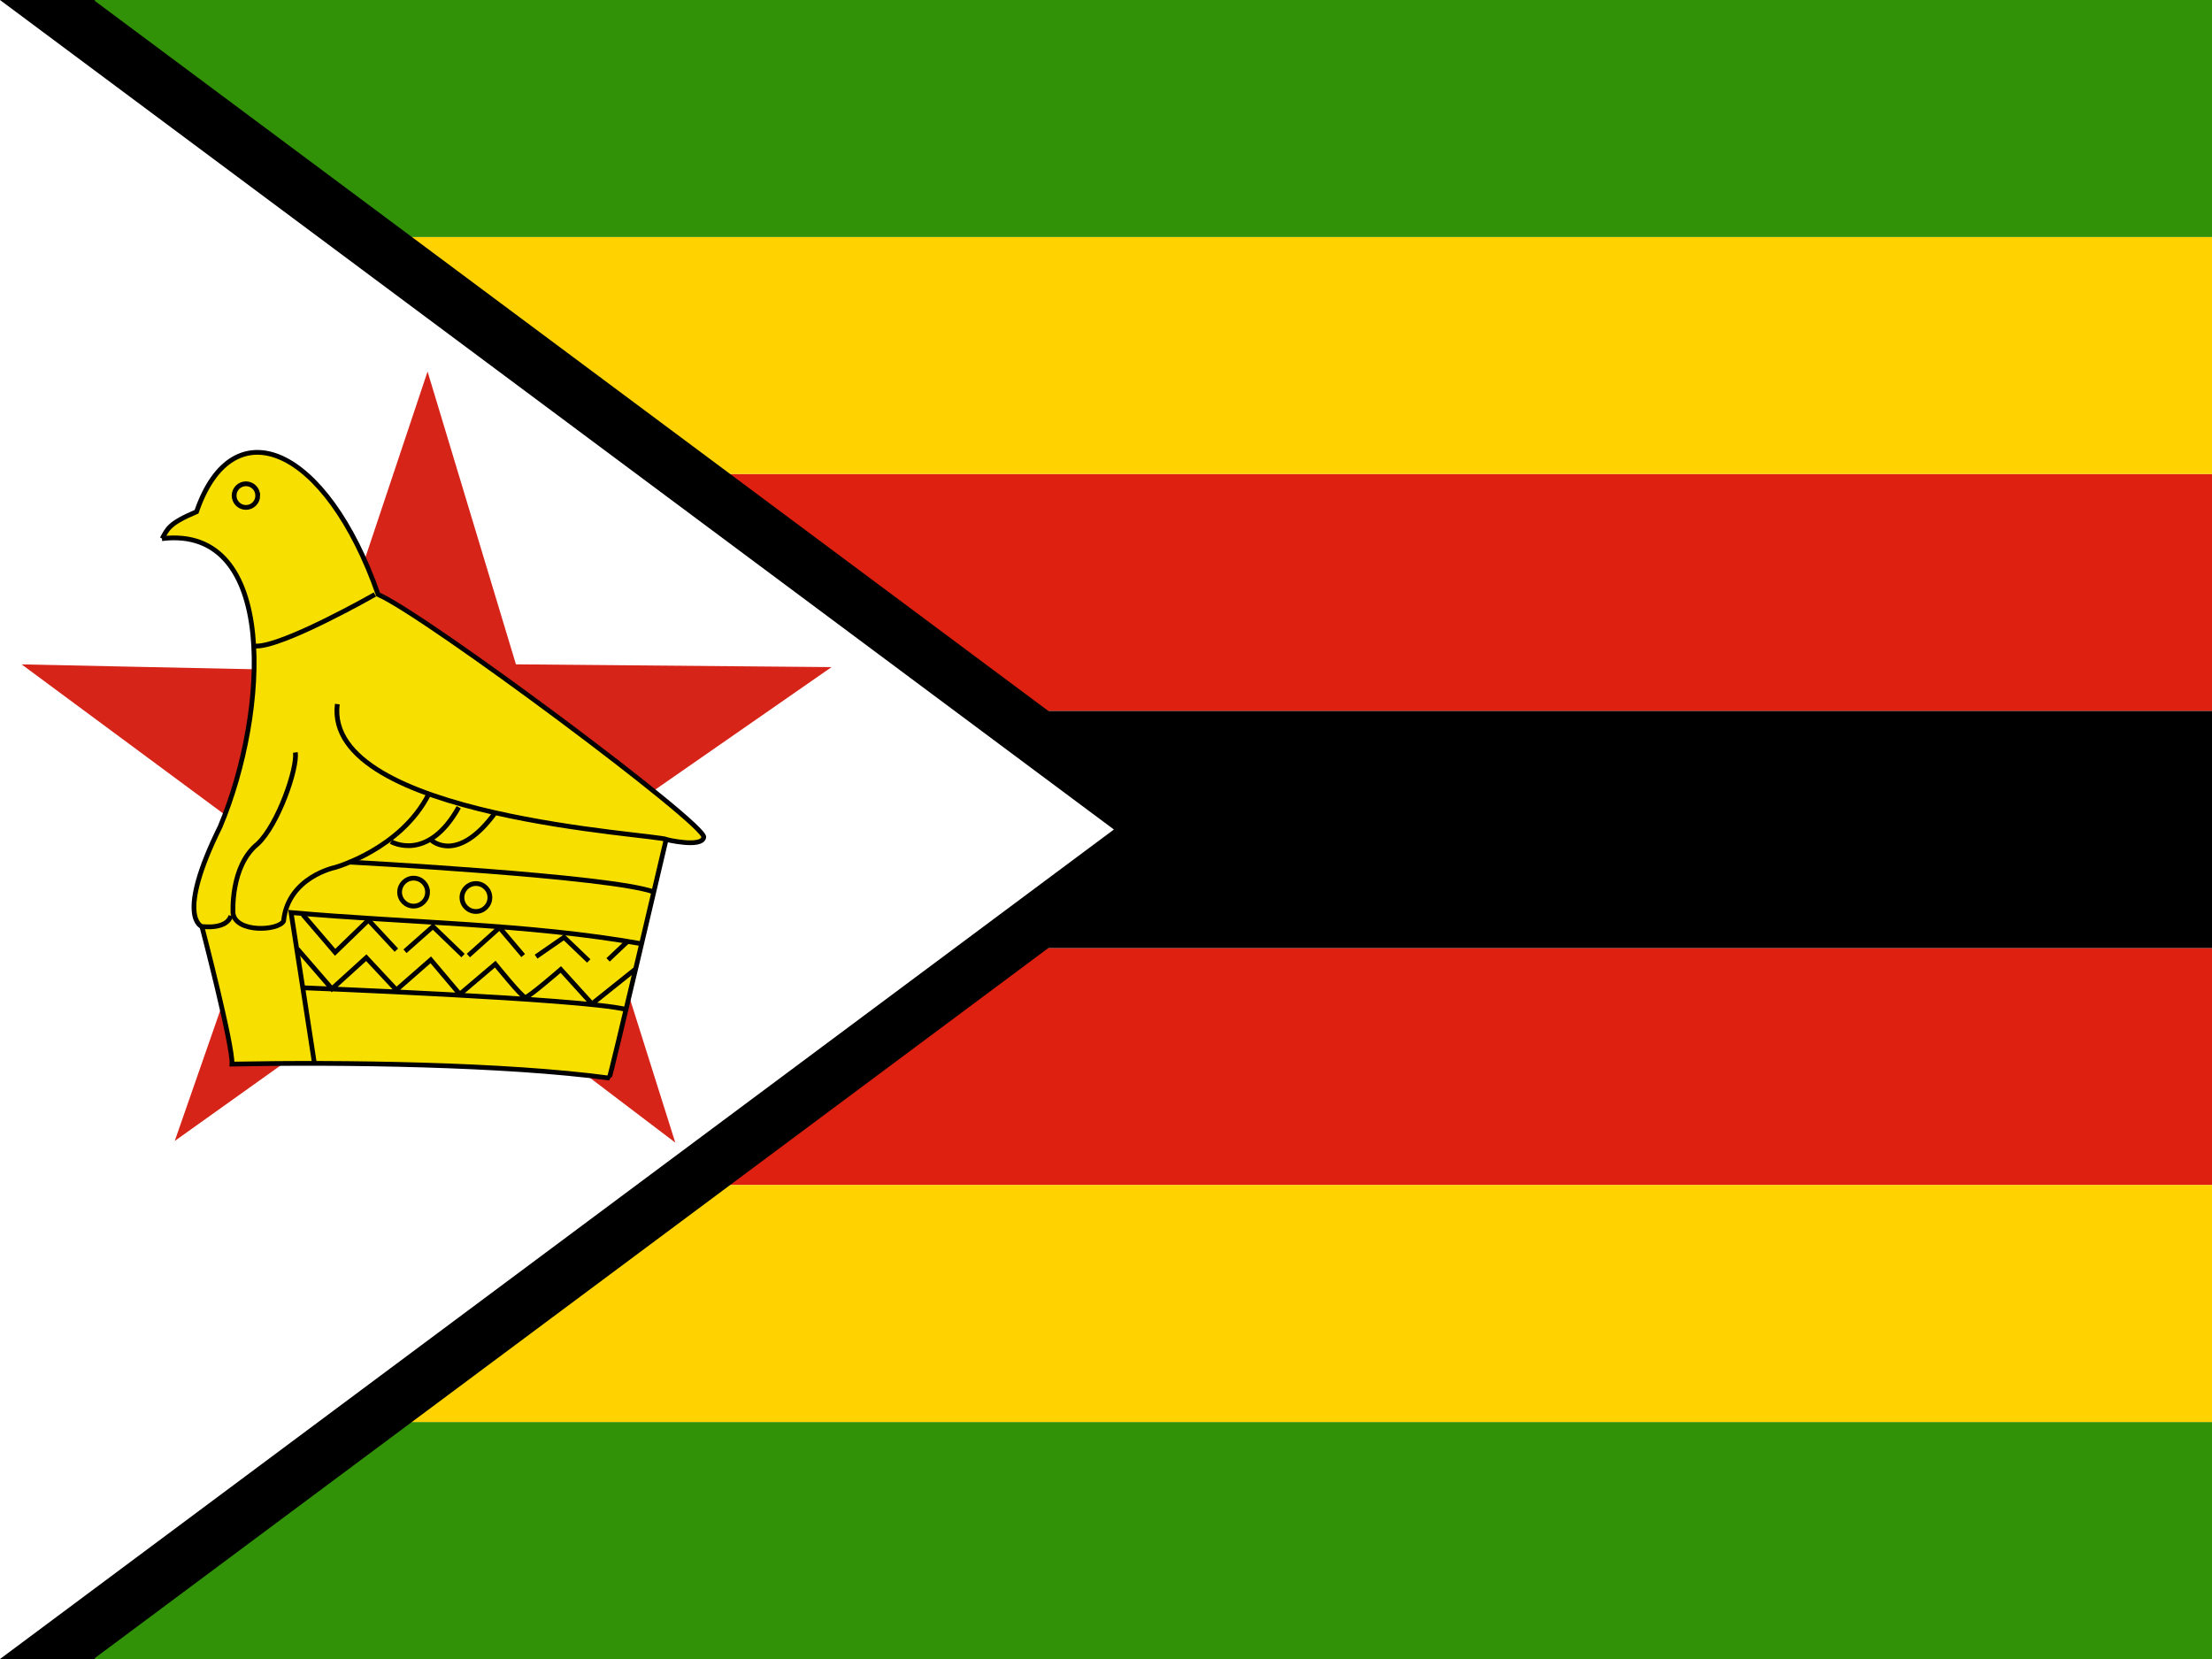
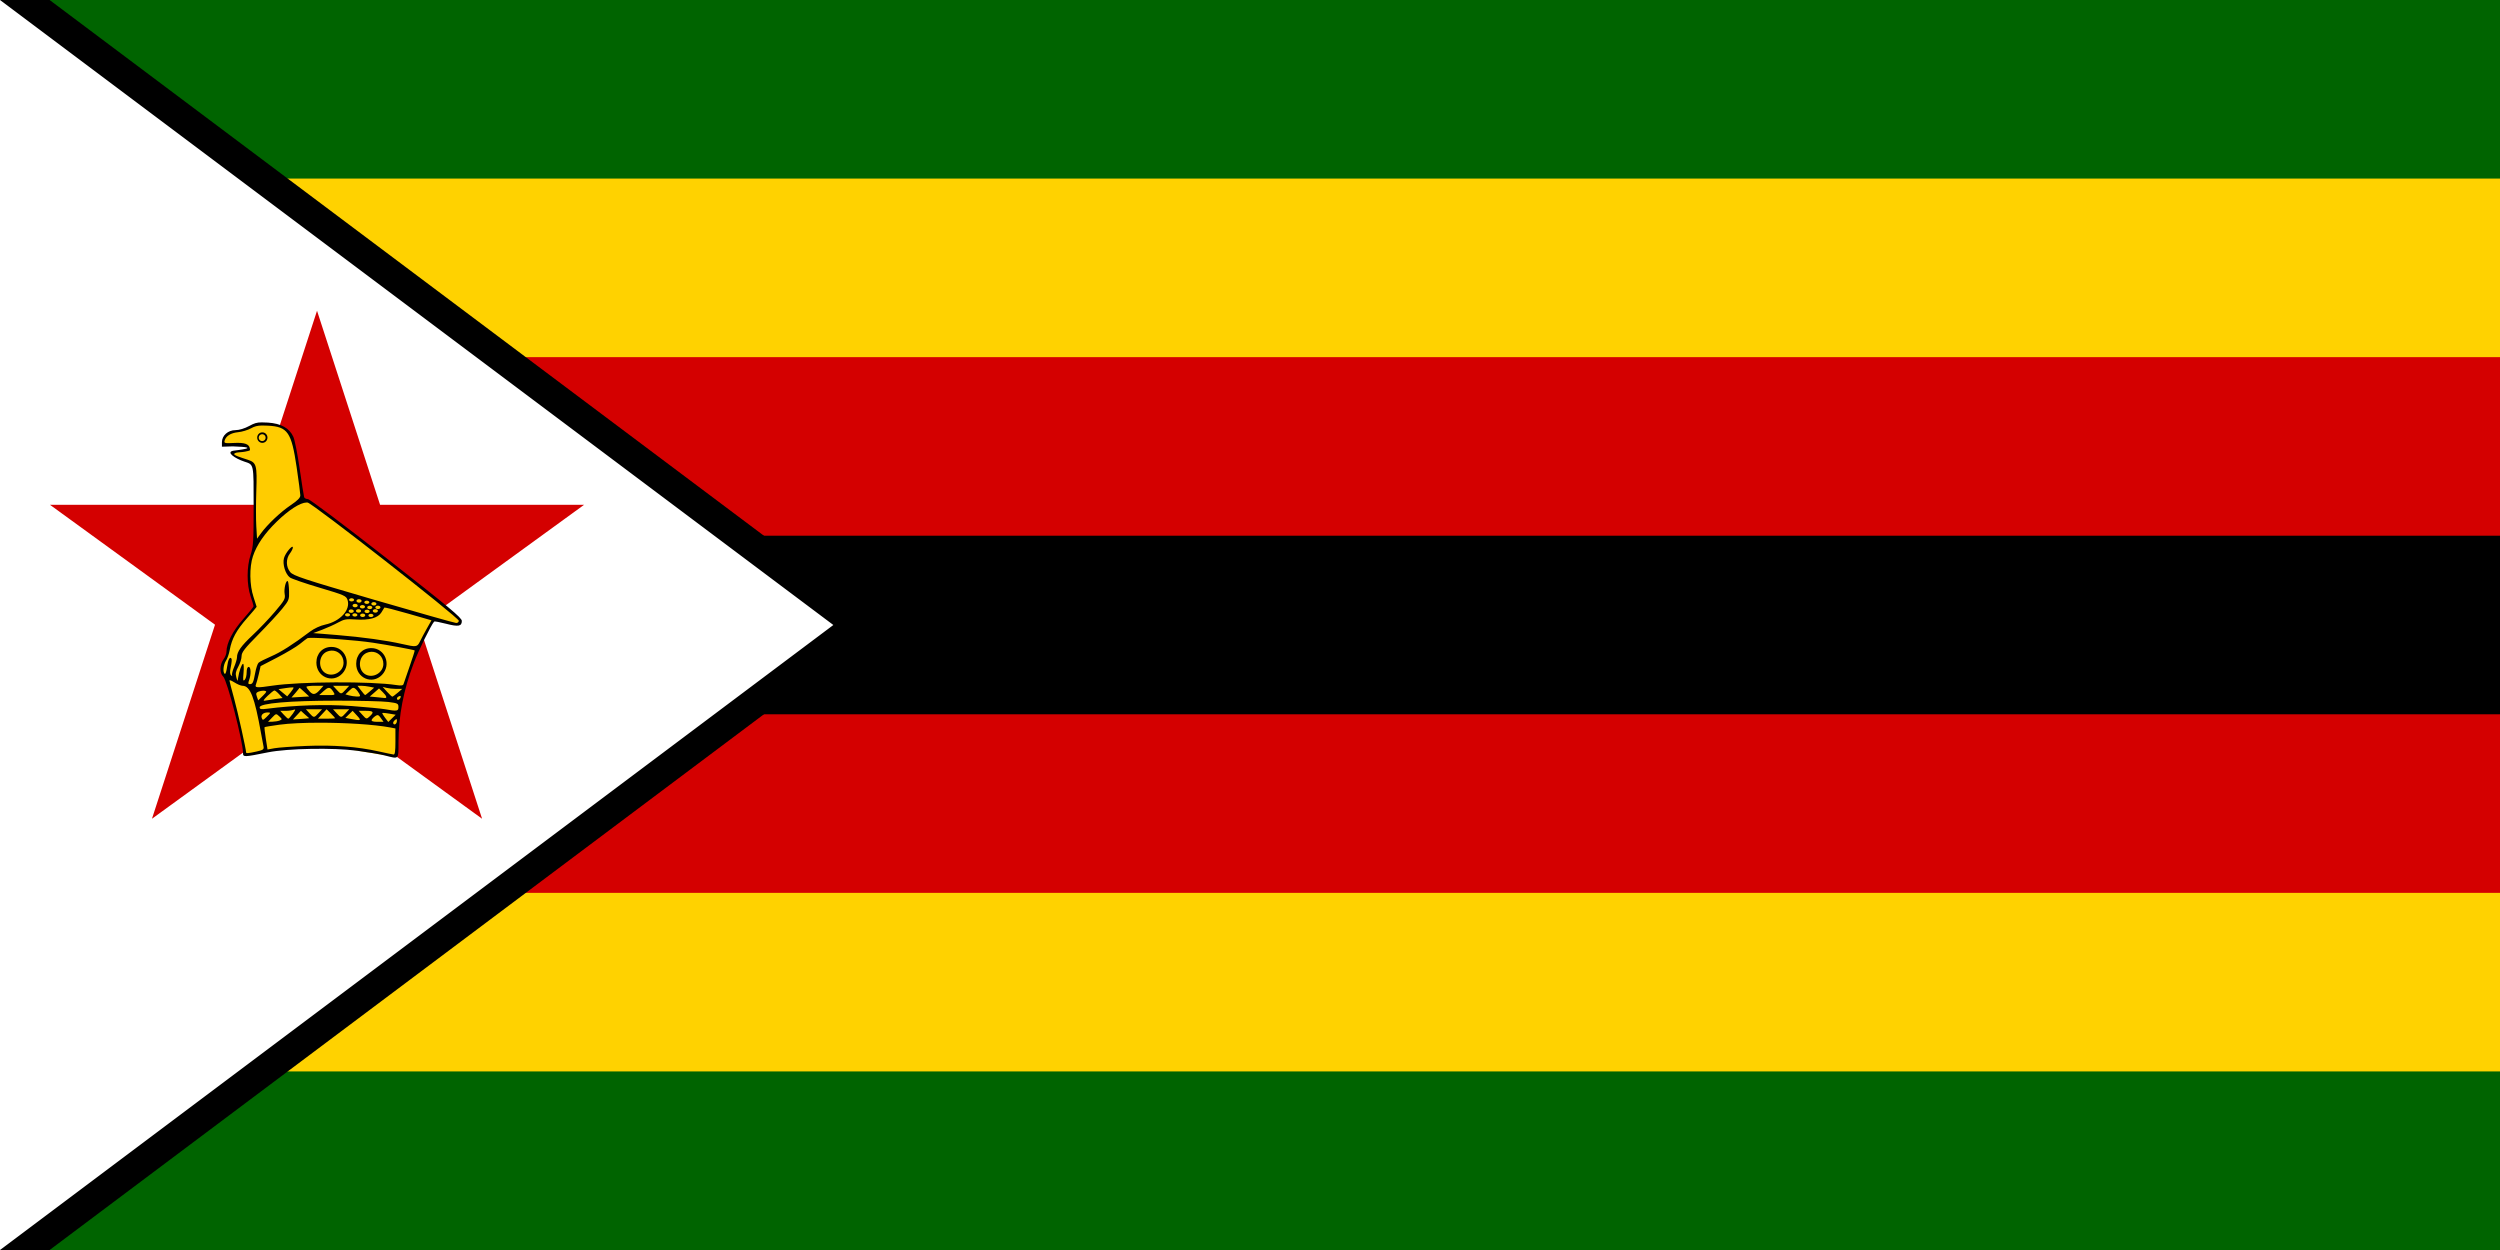
- <svg xmlns="http://www.w3.org/2000/svg" height="480" width="640" viewBox="0 0 640 480">
+ <svg xmlns="http://www.w3.org/2000/svg" xmlns:xlink="http://www.w3.org/1999/xlink" width="1260" height="630">
  <defs>
    <clipPath id="a">
-       <path fill-opacity=".67" d="M0 0h682.67v512H0z" />
+       <path fill="#00f" fill-rule="evenodd" d="M0 0h1260v630H0z" />
    </clipPath>
  </defs>
-   <g clip-path="url(#a)" transform="scale(.9375)">
-     <path fill-rule="evenodd" fill="#319208" d="M0 438.86h1024v73.143H0z" />
-     <path fill-rule="evenodd" fill="#de2010" d="M0 292.57h1024v73.143H0z" />
-     <path fill-rule="evenodd" fill="#ffd200" d="M0 365.71h1024v73.143H0z" />
-     <path fill-rule="evenodd" fill="#de2010" d="M0 146.29h1024v73.143H0z" />
-     <path fill-rule="evenodd" fill="#ffd200" d="M0 73.143h1024v73.143H0z" />
-     <path fill-rule="evenodd" fill="#319208" d="M0 0h1024v73.143H0z" />
-     <path d="M28.891 0v512l343.77-256L28.891 0z" fill-rule="evenodd" />
-     <path fill-rule="evenodd" d="M0 0h29.257v512H0z" />
-     <path d="M0 0v512l373.03-256L0 0z" fill-rule="evenodd" />
-     <path fill-rule="evenodd" d="M0 219.43h1024v73.143H0z" />
-     <path d="M0 0v512l343.77-256L0 0z" fill-rule="evenodd" fill="#fff" />
-     <path fill="#d62419" fill-rule="evenodd" d="M131.957 114.662l27.271 90.366 97.405.854-77.523 53.863 29.296 92.886-75.178-57.08-79.296 56.566 31.054-89.142-78.309-57.931 94.387 1.985z" />
-     <path d="M50.042 166.226c1.657-2.985 1.988-4.643 10.612-8.292 11.275-32.832 40.129-19.898 56.048 25.537 14.592 6.301 101.814 71.303 100.488 74.951-.663 3.317-11.608.664-11.608.664s-17.245 73.625-17.576 73.625c-32.171-4.311-82.249-4.975-116.411-4.311.331-5.639-9.286-42.451-9.286-42.451s-8.292-2.653 5.638-30.843c14.924-35.485 17.909-93.192-17.908-88.88z" fill-rule="evenodd" stroke="#000" stroke-width="1.468" fill="#f7df00" />
-     <path d="M79.55 152.953a3.648 3.648 0 1 1-7.297 0 3.648 3.648 0 0 1 7.296 0zM115.704 183.472s-28.522 16.25-36.813 15.918M205.58 259.084c-1.99-1.659-105.791-6.633-101.484-41.788M120.679 259.745s11.275 6.633 20.892-10.613M133.28 259.414s7.96 7.296 19.568-8.622M62.644 285.95s7.295.995 8.623-3.317M97.126 328.73c0-.331-7.296-47.094-7.296-47.094 36.039 3.206 73.404 3.428 108.113 9.619" stroke="#000" stroke-width="1.468" fill="none" />
-     <path d="M93.483 282.296l9.948 11.607 10.282-9.95 8.622 9.287M124.993 293.577l8.622-7.628 9.287 8.954M144.551 294.898l9.618-8.622 7.296 8.623M165.451 295.238l8.623-5.97 7.627 7.297M187.672 296.23l6.301-5.97" stroke="#000" stroke-width="1.468" fill="none" />
-     <path d="M91.821 292.906l10.613 12.272 10.612-9.619 9.286 9.95 10.613-9.286 8.955 10.612 10.944-9.286s8.29 10.281 9.286 10.281 10.944-8.622 10.944-8.622l9.618 10.612 13.265-10.612M93.483 304.847s85.564 3.317 99.492 6.634M107.746 266.05s81.252 4.312 94.187 9.286" stroke="#000" stroke-width="1.468" fill="none" />
-     <path d="M91.16 232.218c.664 4.975-5.306 22.22-11.606 28.19-8.624 6.965-7.629 21.557-7.629 21.557.995 5.97 13.93 5.306 15.588 2.322 1.326-13.598 15.918-16.583 15.918-16.583s20.231-5.637 28.854-22.551M131.95 275.33a4.311 4.311 0 1 1-8.624 0 4.311 4.311 0 0 1 8.623 0zM151.187 276.99a4.311 4.311 0 1 1-8.622.001 4.311 4.311 0 0 1 8.622 0z" stroke="#000" stroke-width="1.468" fill="none" />
-   </g>
+   <path d="M0 0h1260v630H0z" fill="#006400" />
+   <path d="M0 90h1260v450H0z" fill="#ffd200" />
+   <path d="M0 180h1260v270H0z" fill="#d40000" />
+   <path d="M0 270h1260v90H0z" />
+   <path d="M0 0v630l420-315z" clip-path="url(#a)" stroke="#000" stroke-width="30" />
+   <path d="M0 0v630l420-315z" fill="#fff" />
+   <path d="M159.78 156.622l83.19 256.028L25.179 254.416h269.203L76.592 412.65z" fill="#d40000" />
+   <path d="M124.154 380.489l14.701-2.673 27.263-1.07 10.023.936 22.452 3.742 1.738-2.272v-16.17l2.54-13.9 4.677-14.166 4.81-11.226 6.282-11.627 10.29 2.54h2.673l.268-2.005-21.517-18.443-22.586-17.24-32.475-24.323-2.94-.802-3.608-25.392-2.54-7.751-3.34-2.94-6.55-2.139-7.216.268-3.207 1.87-6.95 1.604-3.608.535-2.406 2.807-.267 3.608 10.023.267 2.54 1.07-.268 1.068-5.746.802-2.673.802 3.207 2.406 3.208 1.203 4.276 1.603.802 2.807.4 38.89-2.271 6.014-.802 11.226 3.341 13.498-8.42 9.488-4.677 8.554-.802 5.345-2.539 5.212-.4 3.341 1.737 3.475 6.414 21.383 3.341 17.507z" fill="#fc0" />
+   <path d="M131.934 212.878c-2.572-.002-3.807.443-6.356 1.828-2.3 1.25-5.03 2.082-6.89 2.082-3.782 0-6.835 2.714-6.835 6.103v2.25l5.513-.17c15.8.53 1.375 1.986.225 2.195-3.923.711.87 3.911 5.484 5.456 4.965 1.662 4.753.7 4.753 22.472 0 17.876-.155 20.405-1.519 24.525-2.002 6.048-2.002 15.037 0 20.953.81 2.39 1.477 4.62 1.491 4.95.014.33-2.338 3.254-5.231 6.497-5.225 5.857-8.438 12.142-8.438 16.537 0 1.012-.682 2.72-1.519 3.825-1.93 2.55-1.985 6.94-.112 8.607 1.943 1.728 9.963 32.689 9.984 38.53.008 2.131.389 2.118 12.572-.337 9.836-1.982 33.089-2.402 44.86-.815 5.437.733 11.762 1.8 14.062 2.39 7.245 1.86 6.846 2.243 6.863-6.497.026-13.513 2.489-26.364 7.706-40.106 2.373-6.251 8.612-18.946 10.266-20.897.163-.193 2.82.298 5.906 1.097 6.313 1.634 8.044 1.329 8.044-1.406 0-1.566-6.444-6.939-37.997-31.64-21.261-16.645-38.7-29.757-39.572-29.757-.858 0-1.725-.441-1.913-.984-.187-.544-1.19-6.978-2.25-14.316-1.06-7.338-2.491-14.583-3.178-16.087-2.008-4.398-6.165-6.73-12.797-7.172a46.8 46.8 0 0 0-3.122-.113zm.225 1.575c.828-.01 1.76.025 2.897.085 9.962.522 11.846 3.271 14.456 20.98 1.014 6.874 1.848 13.23 1.857 14.148.012 1.192-1.373 2.602-4.866 4.95-5.143 3.457-11.781 9.763-15.019 14.231l-1.94 2.644-.366-6.216c-.213-3.417-.213-11.39 0-17.719.441-13.079.098-14.37-4.19-15.806-3.502-1.172-8.072-2.433-6.722-3.234 1.473-.876 2.836-.25 6.58-1.181 1.327-.33 1.255-.274 1.041-1.407-.384-2.04-2.376-2.976-8.015-2.672-4.429.24-4.997.124-4.697-1.068.607-2.411 3.113-3.995 6.834-4.36 2.004-.196 4.926-1.084 6.525-1.969 1.77-.979 3.143-1.376 5.625-1.406zm22.304 38.813c.209-.003.405-.001.59.028 2.553.4 76.19 57.974 76.19 59.569 0 .63-.59 1.136-1.321 1.125-.732-.012-19.474-5.32-41.625-11.785-35.4-10.331-40.49-12.019-42.019-13.865-2.172-2.625-2.244-6.632-.197-9.338.837-1.105 1.519-2.464 1.519-3.037 0-1.75-3.753 2.711-4.472 5.315-.84 3.044.725 8.138 3.01 9.788.902.652 7.65 2.97 14.99 5.147 12.528 3.713 13.37 4.113 14.035 6.187 1.596 4.98-3.665 10.76-11.279 12.403-2.455.53-5.577 1.975-7.734 3.6-8.573 6.46-14.543 10.276-19.547 12.431-2.942 1.268-5.785 2.7-6.3 3.207-.515.506-1.266 2.81-1.687 5.118-.895 4.902-1.274 5.654-2.728 5.654-.842 0-.918-.44-.338-2.025 1.07-2.923.953-6.666-.225-6.666-.623 0-1.012 1.041-1.012 2.784 0 1.522-.43 3.198-.985 3.741-.834.817-.94.213-.59-3.544.231-2.5.13-4.556-.225-4.556-.683 0-2.023 3.788-2.504 7.116-.281 1.95-.298 1.935-.928-.366-.491-1.797-.253-3.002 1.013-5.288.902-1.63 1.66-4 1.66-5.287 0-1.938 1.427-3.812 8.437-10.913 4.653-4.713 10.07-10.562 12.037-12.993 3.403-4.208 3.582-4.654 3.46-8.916-.071-2.463-.356-4.676-.62-4.95-.888-.924-2.072 3.838-1.602 6.44.424 2.354-.014 3.155-4.922 8.944-2.963 3.495-7.995 8.763-11.166 11.729-5.841 5.462-7.931 8.414-7.931 11.193 0 .844-.655 3.075-1.463 4.95-.808 1.876-1.254 3.793-1.012 4.247.27.508.078.475-.478-.056-.659-.629-.712-1.793-.169-4.303.41-1.893.578-3.722.366-4.078-.816-1.372-1.772.39-2.25 4.134-.274 2.148-.788 3.722-1.153 3.488-1.1-.707-.753-4.616.59-6.61.693-1.027 1.557-3.475 1.913-5.456.998-5.557 3.386-9.967 8.69-15.975 2.674-3.028 4.866-5.618 4.866-5.766 0-.147-.713-2.382-1.575-4.95-1.994-5.937-2.126-14.978-.31-20.475 1.915-5.792 5.86-11.526 12.094-17.578 6.034-5.856 11.767-9.51 14.907-9.562zm22.528 48.262a1.29.86 0 0 1 1.49.844 1.29.86 0 0 1-2.56 0 1.29.86 0 0 1 1.07-.844zm3.712.478a1.29.86 0 0 1 .028 0 1.29.86 0 0 1 1.519.872 1.294.863 0 0 1-2.588 0 1.29.86 0 0 1 1.041-.872zm3.938.732a1.29.86 0 0 1 .14 0 1.29.86 0 0 1 1.378.871 1.29.86 0 0 1-2.559 0 1.29.86 0 0 1 1.04-.871zm3.543.73a1.29.86 0 0 1 .17 0 1.29.86 0 0 1 1.377.873 1.294.863 0 0 1-2.587 0 1.29.86 0 0 1 1.04-.872zm-9.45.873a1.29.86 0 0 1 .028 0 1.29.86 0 0 1 1.52.871 1.294.863 0 0 1-2.588 0 1.29.86 0 0 1 1.04-.871zm3.713.618a1.29.86 0 0 1 1.519.844 1.294.863 0 0 1-2.588 0 1.29.86 0 0 1 1.069-.844zm7.79.31a1.29.86 0 0 1 1.52.843 1.294.863 0 0 1-2.588 0 1.29.86 0 0 1 1.069-.843zm-4.106.056a1.29.86 0 0 1 1.519.844 1.294.863 0 0 1-2.587 0 1.29.86 0 0 1 1.068-.844zm7.594.872c.115-.169 5.513 1.204 11.981 3.065l11.757 3.375-2.279 4.05c-1.253 2.22-2.835 5.197-3.515 6.61-1.38 2.868-1.87 2.918-8.944 1.294-7.823-1.797-20.19-3.504-32.766-4.529l-12.093-.984 4.556-1.716c2.51-.95 6.117-2.58 8.016-3.628 2.978-1.643 4.178-1.855 8.746-1.518 6.783.499 11.354-.753 13.05-3.572a138.704 138.704 0 0 1 1.491-2.447zm-13.275.844a1.29.86 0 0 1 .028 0 1.29.86 0 0 1 1.519.871 1.294.863 0 0 1-2.588 0 1.29.86 0 0 1 1.041-.871zm8.466 0a1.29.86 0 0 1 .028 0 1.29.86 0 0 1 1.519.871 1.294.863 0 0 1-2.588 0 1.29.86 0 0 1 1.04-.871zm-12.15.112a1.29.86 0 0 1 .168 0 1.29.86 0 0 1 1.379.872 1.294.863 0 0 1-2.588 0 1.29.86 0 0 1 1.04-.872zm8.015.14a1.29.86 0 0 1 1.519.845 1.294.863 0 0 1-2.587 0 1.29.86 0 0 1 1.068-.844zm-9.843 1.773a1.29.86 0 0 1 .028 0 1.29.86 0 0 1 1.49.872 1.29.86 0 0 1-2.56 0 1.29.86 0 0 1 1.041-.872zm3.684.056a1.29.86 0 0 1 .14 0 1.29.86 0 0 1 1.379.872 1.29.86 0 0 1-2.56 0 1.29.86 0 0 1 1.041-.872zm3.937.14a1.29.86 0 0 1 1.52.844 1.294.863 0 0 1-2.588 0 1.29.86 0 0 1 1.068-.843zm4.163.113a1.29.86 0 0 1 .028 0 1.29.86 0 0 1 1.49.872 1.29.86 0 0 1-2.559 0 1.29.86 0 0 1 1.04-.872zm-30.46 12.122c5.147-.164 23.114 1.138 31.641 2.419 7.505 1.127 20.65 3.567 21.094 3.91.11.085-1.016 3.682-2.531 7.987-1.516 4.304-2.898 8.323-3.066 8.915-.23.808-1.153.934-3.712.535-12.497-1.948-48.504-1.772-62.354.309-7.873 1.183-9.03 1.097-8.353-.562.31-.761.969-3.143 1.463-5.316l.9-3.966 8.353-4.331c4.591-2.39 9.708-5.438 11.362-6.778 1.655-1.34 3.381-2.67 3.854-2.953.147-.089.614-.145 1.35-.169zm-40.443 21.347c.375 0 1.312.432 2.39 1.125 1.409.905 3.207 1.65 3.994 1.66 3.918.047 6.072 5.567 9.394 24.102a375.967 375.967 0 0 0 1.21 6.44c.305 1.502-.124 1.839-3.488 2.588-4.252.948-5.288 1.018-5.288.45 0-1.591-4.228-20.581-6.075-27.28-1.258-4.564-2.306-8.582-2.306-8.945 0-.045.022-.091.056-.112a.194.194 0 0 1 .113-.028zm42.919 2.784h4.303l-1.435 1.631c-2.547 2.926-3.764 3.204-5.54 1.238-.895-.99-1.632-2.036-1.632-2.335 0-.298 1.938-.534 4.304-.534zm9.112 0h8.156l-1.8 1.969c-2.205 2.44-2.35 2.44-4.556 0zm12.319 0h1.884c1.025 0 2.908.212 4.19.478l2.335.478-2.165 1.885c-1.187 1.037-2.27 1.88-2.42 1.856-.148-.024-1.08-1.11-2.052-2.39zm12.684.563l1.885.478c1.045.273 3.277.526 4.95.534h3.037l-2.278 1.94c-1.255 1.07-2.465 1.954-2.7 1.97-.236.015-1.444-1.081-2.672-2.447zm-45.31.253c.22.006.356.016.395.056.154.161-.482 1.24-1.435 2.39l-1.744 2.082-2.193-1.8-2.194-1.828 3.656-.563c1.503-.234 2.86-.356 3.516-.337zm3.46.225c0-.075 1.093.878 2.419 2.11l2.419 2.25-4.472.252-4.472.253 2.053-2.362c1.13-1.302 2.053-2.428 2.053-2.503zm27.169 0c.32.021.63.204 1.012.534.663.572 1.53 1.707 1.941 2.503.643 1.249.448 1.418-1.378 1.35-1.165-.043-2.908-.306-3.881-.59l-1.772-.507 1.94-1.884c1.025-1 1.604-1.442 2.138-1.406zm-12.6.028c.841-.116 1.496.511 2.39 1.912 1.096 1.715 1.057 1.74-2.98 1.716l-4.079-.028 2.166-1.97c1.072-.98 1.848-1.54 2.503-1.63zm25.453.281l1.856 1.828c2.034 1.986 2.393 3.198.9 2.981-.523-.076-2.41-.255-4.19-.421l-3.235-.31 2.335-2.025zm-52.706 1.012c.351 0 1.438.86 2.39 1.913l1.716 1.912-3.684.507c-2.03.273-4.367.64-5.203.815-1.13.236-.79-.39 1.321-2.418 1.563-1.502 3.108-2.728 3.46-2.728zm-5.625.113c.25-.005.479.024.675.056 1.246.203 1.127.521-.9 2.532l-2.335 2.306-.675-1.913c-.563-1.568-.4-2.015.9-2.531.652-.258 1.583-.438 2.335-.45zm68.934 2.644c.36-.022.437.27.225.843-.461 1.25-1.8 1.559-1.8.422 0-.388.52-.883 1.125-1.125.184-.073.33-.133.45-.14zm-31.978 2.39c11.502 0 23.22.287 26.044.647 4.75.607 5.119.79 5.119 2.56 0 2.108-.642 2.209-6.835 1.097-1.882-.338-9.43-1.056-16.79-1.603-12.777-.95-28.613-.437-42.722 1.378-2.913.374-3.6.231-3.6-.732 0-2.038 15.25-3.346 38.784-3.346zm-15.469 4.332h8.128l-1.8 1.969c-2.205 2.44-2.35 2.44-4.556 0zm10.435 0l2.137 2.11c1.175 1.169 2.138 2.254 2.138 2.39 0 .136-1.953.253-4.332.253h-4.33l2.193-2.39zm3.234 0h8.156l-1.8 1.969c-2.205 2.44-2.35 2.44-4.556 0zm-19.238.112c.357.023.036.624-1.04 2.138-.979 1.376-2.012 2.503-2.278 2.503-.267 0-1.268-.91-2.25-1.997l-1.8-1.969h2.728c1.502 0 3.325-.245 4.05-.534.266-.106.472-.148.59-.14zm3.066.675l1.94 1.772c1.073.978 2.06 1.846 2.194 1.913.134.066-1.628.243-3.937.393l-4.219.282 2.025-2.194zm26.044 0l2.194 2.39c2.39 2.594 2.15 2.707-3.291 1.66l-2.56-.478 1.829-1.8zm3.065 0h3.544c3.84 0 4.336.603 2.166 2.644-1.784 1.678-1.794 1.666-3.91-.675zm-45.928.816c1.729-.016 1.677.148-.562 2.334-1.717 1.677-1.925 1.713-2.39.45-.56-1.512.78-2.764 2.952-2.784zm58.191.225c.584-.005 1.783.128 3.122.366l3.262.562-1.884 1.828-1.856 1.828-1.632-2.137c-.892-1.18-1.514-2.249-1.378-2.39.035-.036.171-.055.366-.057zm-53.944.703c.461-.079.87.297 1.66 1.04 1.507 1.419 1.526 1.549.225 2.082-.76.311-2.411.588-3.657.619l-2.25.056 2.053-2.138c1.01-1.05 1.508-1.58 1.97-1.659zm51.131.422c.529-.03.948.422 1.688 1.462l1.378 1.913h-3.15c-2.051 0-3.033-.327-2.84-.928.162-.506.958-1.362 1.771-1.913.48-.325.836-.517 1.153-.534zm9.62 2.025c.167.038.196.313.196.815 0 1.476-1.228 2.444-1.828 1.435-.233-.393.08-1.15.703-1.688.46-.397.76-.6.928-.562zm-38.898 1.8c13.006-.015 27.47.85 35.86 2.419l2.475.478v6.61c0 4.835-.235 6.604-.928 6.524-.523-.06-3.87-.747-7.425-1.547-10.727-2.411-22.854-3.345-36.507-2.784-6.9.283-14.121.802-16.059 1.153l-3.544.647-.872-5.513c-.48-3.025-.752-5.599-.618-5.737.133-.139 3.467-.703 7.425-1.238 5.095-.688 12.39-1.003 20.193-1.012z" />
+   <path id="b" d="M187.144 326.644c-4.447 0-7.622 3.281-7.622 7.903 0 7.201 8.095 10.688 12.994 5.597 4.898-5.092 1.556-13.5-5.372-13.5zm-.028 1.856c3.285-.13 6.103 2.426 6.103 6.131 0 4.336-5.018 7.36-8.888 5.344-4.138-2.156-3.83-9.086.478-10.94a6.424 6.424 0 0 1 2.307-.535z" stroke-width="1.5" />
+   <use xlink:href="#b" x="-20.065" y="-.6" width="100%" height="100%" />
+   <path d="M132.019 217.912a2.584 2.646 0 0 0-2.39 2.644 2.587 2.649 0 1 0 5.174 0 2.584 2.646 0 0 0-2.784-2.644zm.169.929a1.74 1.715 0 0 1 1.687 1.715 1.744 1.72 0 1 1-3.487 0 1.74 1.715 0 0 1 1.8-1.715z" />
</svg>
